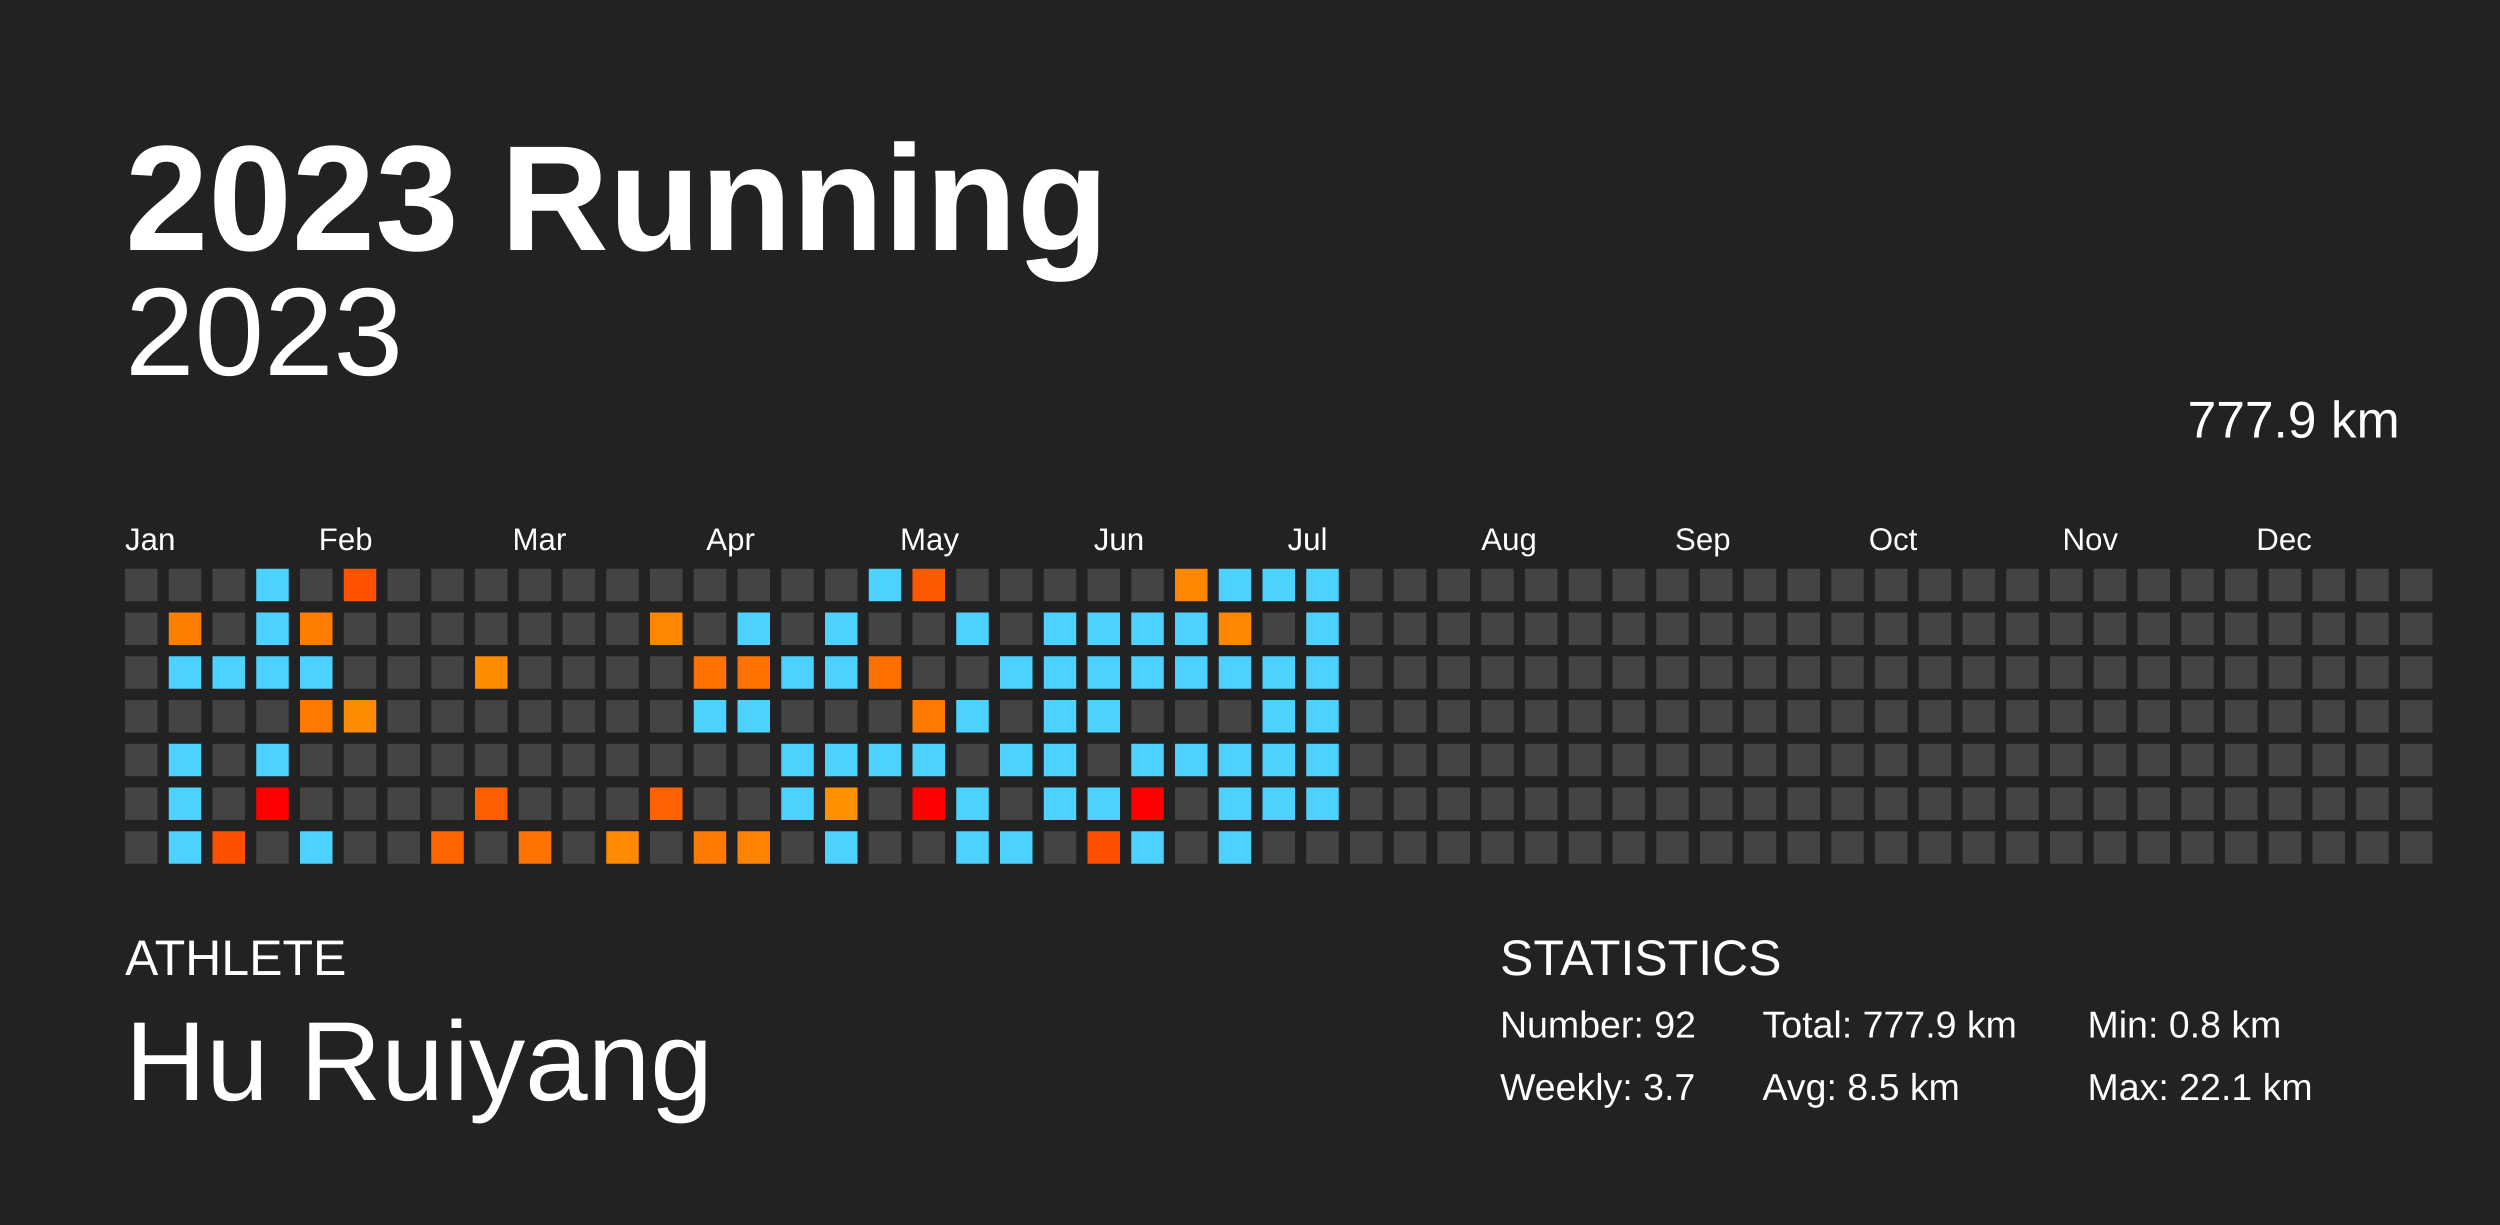
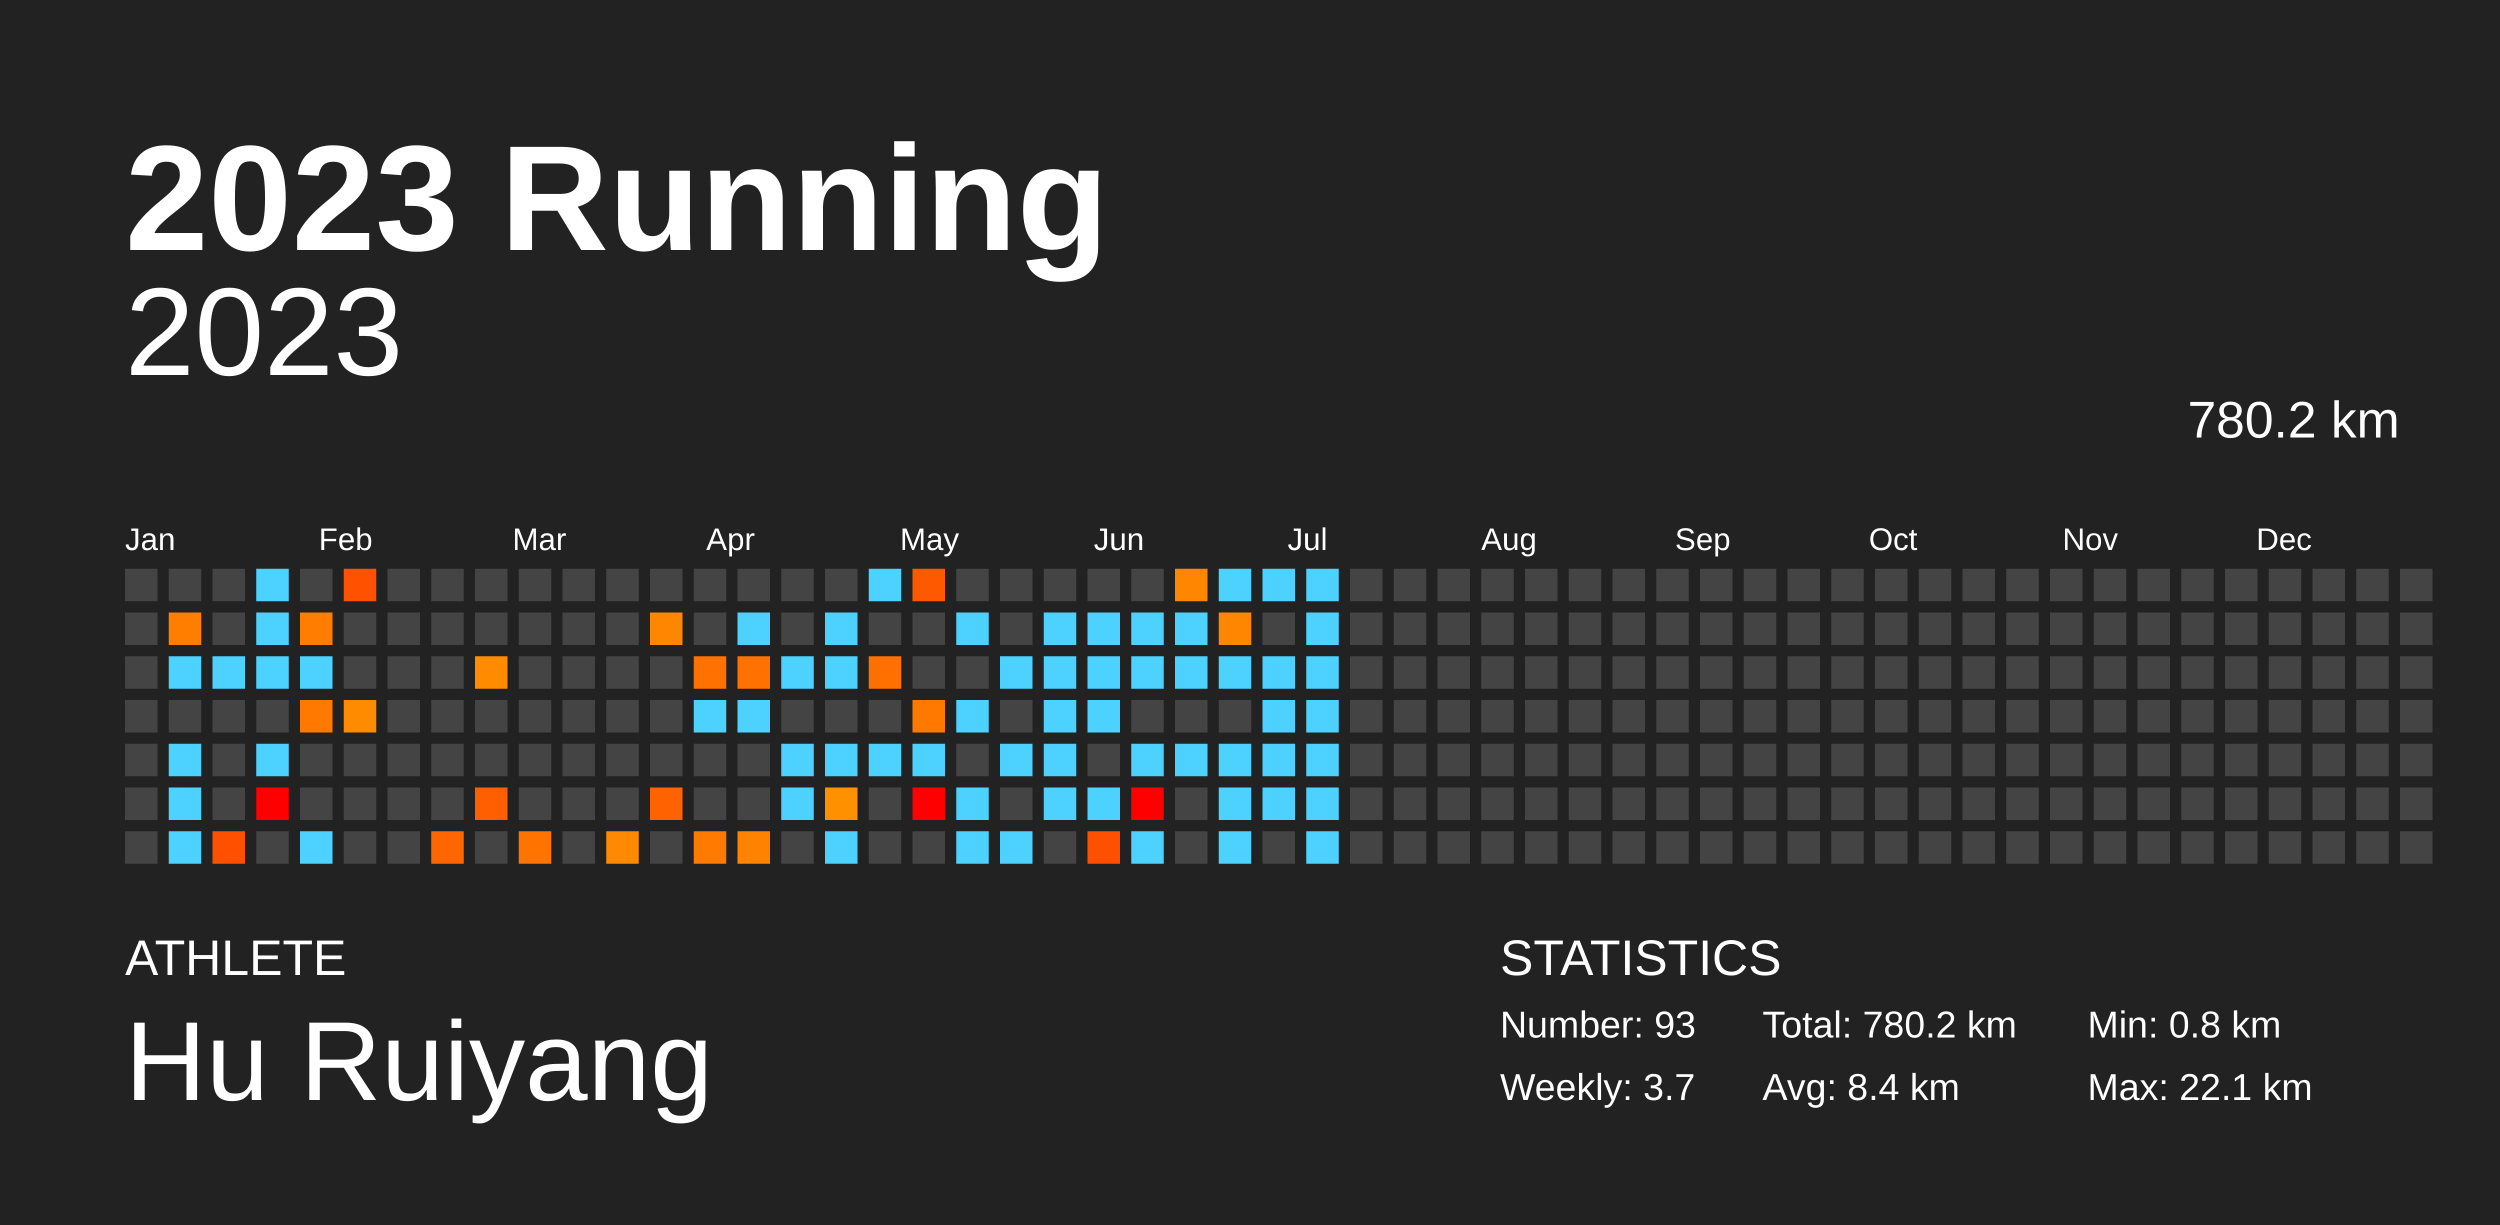
<svg xmlns="http://www.w3.org/2000/svg" baseProfile="full" height="98mm" version="1.1" viewBox="0,0,200,98" width="200mm">
  <defs />
  <rect fill="#222222" height="98" width="200" x="0" y="0" />
  <text fill="#FFFFFF" style="font-size:12px; font-family:Arial; font-weight:bold;" x="10" y="20">2023 Running</text>
  <text fill="#FFFFFF" style="font-size:4px; font-family:Arial" x="10" y="78">ATHLETE</text>
  <text fill="#FFFFFF" style="font-size:9px; font-family:Arial" x="10" y="88">Hu Ruiyang</text>
  <text fill="#FFFFFF" style="font-size:4px; font-family:Arial" x="120" y="78">STATISTICS</text>
-   <text fill="#FFFFFF" style="font-size:3px; font-family:Arial" x="120" y="83">Number: 92</text>
+   <text fill="#FFFFFF" style="font-size:3px; font-family:Arial" x="120" y="83">Number: 93</text>
  <text fill="#FFFFFF" style="font-size:3px; font-family:Arial" x="120" y="88">Weekly: 3.7</text>
-   <text fill="#FFFFFF" style="font-size:3px; font-family:Arial" x="141" y="83">Total: 777.9 km</text>
-   <text fill="#FFFFFF" style="font-size:3px; font-family:Arial" x="141" y="88">Avg: 8.5 km</text>
+   <text fill="#FFFFFF" style="font-size:3px; font-family:Arial" x="141" y="83">Total: 780.2 km</text>
+   <text fill="#FFFFFF" style="font-size:3px; font-family:Arial" x="141" y="88">Avg: 8.4 km</text>
  <text fill="#FFFFFF" style="font-size:3px; font-family:Arial" x="167" y="83">Min: 0.8 km</text>
  <text fill="#FFFFFF" style="font-size:3px; font-family:Arial" x="167" y="88">Max: 22.1 km</text>
  <text alignment-baseline="hanging" fill="#FFFFFF" style="font-size:10.0px; font-family:Arial;" x="10" y="30">2023</text>
-   <text alignment-baseline="hanging" fill="#FFFFFF" style="font-size:4.125px; font-family:Arial;" x="175" y="35">777.9 km</text>
+   <text alignment-baseline="hanging" fill="#FFFFFF" style="font-size:4.125px; font-family:Arial;" x="175" y="35">780.2 km</text>
  <text fill="#FFFFFF" style="font-size:2.5px; font-family:Arial" x="10.0" y="44">Jan</text>
  <text fill="#FFFFFF" style="font-size:2.5px; font-family:Arial" x="25.5" y="44">Feb</text>
  <text fill="#FFFFFF" style="font-size:2.5px; font-family:Arial" x="41.0" y="44">Mar</text>
  <text fill="#FFFFFF" style="font-size:2.5px; font-family:Arial" x="56.5" y="44">Apr</text>
  <text fill="#FFFFFF" style="font-size:2.5px; font-family:Arial" x="72.0" y="44">May</text>
  <text fill="#FFFFFF" style="font-size:2.5px; font-family:Arial" x="87.5" y="44">Jun</text>
  <text fill="#FFFFFF" style="font-size:2.5px; font-family:Arial" x="103.0" y="44">Jul</text>
  <text fill="#FFFFFF" style="font-size:2.5px; font-family:Arial" x="118.5" y="44">Aug</text>
  <text fill="#FFFFFF" style="font-size:2.5px; font-family:Arial" x="134.0" y="44">Sep</text>
  <text fill="#FFFFFF" style="font-size:2.5px; font-family:Arial" x="149.5" y="44">Oct</text>
  <text fill="#FFFFFF" style="font-size:2.5px; font-family:Arial" x="165.0" y="44">Nov</text>
  <text fill="#FFFFFF" style="font-size:2.5px; font-family:Arial" x="180.5" y="44">Dec</text>
  <rect fill="#444444" height="2.6" width="2.6" x="10.0" y="45.5" />
  <rect fill="#444444" height="2.6" width="2.6" x="10.0" y="49.0" />
  <rect fill="#444444" height="2.6" width="2.6" x="10.0" y="52.5" />
  <rect fill="#444444" height="2.6" width="2.6" x="10.0" y="56.0" />
  <rect fill="#444444" height="2.6" width="2.6" x="10.0" y="59.5" />
  <rect fill="#444444" height="2.6" width="2.6" x="10.0" y="63.0" />
  <rect fill="#444444" height="2.6" width="2.6" x="10.0" y="66.5" />
  <rect fill="#444444" height="2.6" width="2.6" x="13.5" y="45.5" />
  <rect fill="#ff7e00" height="2.6" width="2.6" x="13.5" y="49.0" />
  <rect fill="#4dd2ff" height="2.6" width="2.6" x="13.5" y="52.5" />
  <rect fill="#444444" height="2.6" width="2.6" x="13.5" y="56.0" />
  <rect fill="#4dd2ff" height="2.6" width="2.6" x="13.5" y="59.5" />
  <rect fill="#4dd2ff" height="2.6" width="2.6" x="13.5" y="63.0" />
  <rect fill="#4dd2ff" height="2.6" width="2.6" x="13.5" y="66.5" />
  <rect fill="#444444" height="2.6" width="2.6" x="17.0" y="45.5" />
  <rect fill="#444444" height="2.6" width="2.6" x="17.0" y="49.0" />
  <rect fill="#4dd2ff" height="2.6" width="2.6" x="17.0" y="52.5" />
  <rect fill="#444444" height="2.6" width="2.6" x="17.0" y="56.0" />
  <rect fill="#444444" height="2.6" width="2.6" x="17.0" y="59.5" />
  <rect fill="#444444" height="2.6" width="2.6" x="17.0" y="63.0" />
  <rect fill="#ff5000" height="2.6" width="2.6" x="17.0" y="66.5" />
  <rect fill="#4dd2ff" height="2.6" width="2.6" x="20.5" y="45.5" />
  <rect fill="#4dd2ff" height="2.6" width="2.6" x="20.5" y="49.0" />
  <rect fill="#4dd2ff" height="2.6" width="2.6" x="20.5" y="52.5" />
  <rect fill="#444444" height="2.6" width="2.6" x="20.5" y="56.0" />
  <rect fill="#4dd2ff" height="2.6" width="2.6" x="20.5" y="59.5" />
  <rect fill="red" height="2.6" width="2.6" x="20.5" y="63.0" />
  <rect fill="#444444" height="2.6" width="2.6" x="20.5" y="66.5" />
  <rect fill="#444444" height="2.6" width="2.6" x="24.0" y="45.5" />
  <rect fill="#ff7d00" height="2.6" width="2.6" x="24.0" y="49.0" />
  <rect fill="#4dd2ff" height="2.6" width="2.6" x="24.0" y="52.5" />
  <rect fill="#ff7900" height="2.6" width="2.6" x="24.0" y="56.0" />
  <rect fill="#444444" height="2.6" width="2.6" x="24.0" y="59.5" />
  <rect fill="#444444" height="2.6" width="2.6" x="24.0" y="63.0" />
  <rect fill="#4dd2ff" height="2.6" width="2.6" x="24.0" y="66.5" />
  <rect fill="#ff5100" height="2.6" width="2.6" x="27.5" y="45.5" />
  <rect fill="#444444" height="2.6" width="2.6" x="27.5" y="49.0" />
  <rect fill="#444444" height="2.6" width="2.6" x="27.5" y="52.5" />
  <rect fill="#ff8b00" height="2.6" width="2.6" x="27.5" y="56.0" />
  <rect fill="#444444" height="2.6" width="2.6" x="27.5" y="59.5" />
  <rect fill="#444444" height="2.6" width="2.6" x="27.5" y="63.0" />
  <rect fill="#444444" height="2.6" width="2.6" x="27.5" y="66.5" />
  <rect fill="#444444" height="2.6" width="2.6" x="31.0" y="45.5" />
  <rect fill="#444444" height="2.6" width="2.6" x="31.0" y="49.0" />
  <rect fill="#444444" height="2.6" width="2.6" x="31.0" y="52.5" />
  <rect fill="#444444" height="2.6" width="2.6" x="31.0" y="56.0" />
  <rect fill="#444444" height="2.6" width="2.6" x="31.0" y="59.5" />
  <rect fill="#444444" height="2.6" width="2.6" x="31.0" y="63.0" />
  <rect fill="#444444" height="2.6" width="2.6" x="31.0" y="66.5" />
  <rect fill="#444444" height="2.6" width="2.6" x="34.5" y="45.5" />
  <rect fill="#444444" height="2.6" width="2.6" x="34.5" y="49.0" />
  <rect fill="#444444" height="2.6" width="2.6" x="34.5" y="52.5" />
  <rect fill="#444444" height="2.6" width="2.6" x="34.5" y="56.0" />
  <rect fill="#444444" height="2.6" width="2.6" x="34.5" y="59.5" />
  <rect fill="#444444" height="2.6" width="2.6" x="34.5" y="63.0" />
  <rect fill="#ff6600" height="2.6" width="2.6" x="34.5" y="66.5" />
  <rect fill="#444444" height="2.6" width="2.6" x="38.0" y="45.5" />
  <rect fill="#444444" height="2.6" width="2.6" x="38.0" y="49.0" />
  <rect fill="#ff8c00" height="2.6" width="2.6" x="38.0" y="52.5" />
  <rect fill="#444444" height="2.6" width="2.6" x="38.0" y="56.0" />
  <rect fill="#444444" height="2.6" width="2.6" x="38.0" y="59.5" />
  <rect fill="#ff5f00" height="2.6" width="2.6" x="38.0" y="63.0" />
  <rect fill="#444444" height="2.6" width="2.6" x="38.0" y="66.5" />
  <rect fill="#444444" height="2.6" width="2.6" x="41.5" y="45.5" />
  <rect fill="#444444" height="2.6" width="2.6" x="41.5" y="49.0" />
  <rect fill="#444444" height="2.6" width="2.6" x="41.5" y="52.5" />
  <rect fill="#444444" height="2.6" width="2.6" x="41.5" y="56.0" />
  <rect fill="#444444" height="2.6" width="2.6" x="41.5" y="59.5" />
  <rect fill="#444444" height="2.6" width="2.6" x="41.5" y="63.0" />
  <rect fill="#ff7400" height="2.6" width="2.6" x="41.5" y="66.5" />
  <rect fill="#444444" height="2.6" width="2.6" x="45.0" y="45.5" />
  <rect fill="#444444" height="2.6" width="2.6" x="45.0" y="49.0" />
  <rect fill="#444444" height="2.6" width="2.6" x="45.0" y="52.5" />
  <rect fill="#444444" height="2.6" width="2.6" x="45.0" y="56.0" />
  <rect fill="#444444" height="2.6" width="2.6" x="45.0" y="59.5" />
  <rect fill="#444444" height="2.6" width="2.6" x="45.0" y="63.0" />
  <rect fill="#444444" height="2.6" width="2.6" x="45.0" y="66.5" />
  <rect fill="#444444" height="2.6" width="2.6" x="48.5" y="45.5" />
  <rect fill="#444444" height="2.6" width="2.6" x="48.5" y="49.0" />
  <rect fill="#444444" height="2.6" width="2.6" x="48.5" y="52.5" />
  <rect fill="#444444" height="2.6" width="2.6" x="48.5" y="56.0" />
  <rect fill="#444444" height="2.6" width="2.6" x="48.5" y="59.5" />
  <rect fill="#444444" height="2.6" width="2.6" x="48.5" y="63.0" />
  <rect fill="#ff8900" height="2.6" width="2.6" x="48.5" y="66.5" />
  <rect fill="#444444" height="2.6" width="2.6" x="52.0" y="45.5" />
  <rect fill="#ff8700" height="2.6" width="2.6" x="52.0" y="49.0" />
  <rect fill="#444444" height="2.6" width="2.6" x="52.0" y="52.5" />
  <rect fill="#444444" height="2.6" width="2.6" x="52.0" y="56.0" />
  <rect fill="#444444" height="2.6" width="2.6" x="52.0" y="59.5" />
  <rect fill="#ff6200" height="2.6" width="2.6" x="52.0" y="63.0" />
  <rect fill="#444444" height="2.6" width="2.6" x="52.0" y="66.5" />
  <rect fill="#444444" height="2.6" width="2.6" x="55.5" y="45.5" />
  <rect fill="#444444" height="2.6" width="2.6" x="55.5" y="49.0" />
  <rect fill="#ff7100" height="2.6" width="2.6" x="55.5" y="52.5" />
  <rect fill="#4dd2ff" height="2.6" width="2.6" x="55.5" y="56.0" />
  <rect fill="#444444" height="2.6" width="2.6" x="55.5" y="59.5" />
  <rect fill="#444444" height="2.6" width="2.6" x="55.5" y="63.0" />
  <rect fill="#ff7a00" height="2.6" width="2.6" x="55.5" y="66.5" />
  <rect fill="#444444" height="2.6" width="2.6" x="59.0" y="45.5" />
  <rect fill="#4dd2ff" height="2.6" width="2.6" x="59.0" y="49.0" />
  <rect fill="#ff7200" height="2.6" width="2.6" x="59.0" y="52.5" />
  <rect fill="#4dd2ff" height="2.6" width="2.6" x="59.0" y="56.0" />
  <rect fill="#444444" height="2.6" width="2.6" x="59.0" y="59.5" />
  <rect fill="#444444" height="2.6" width="2.6" x="59.0" y="63.0" />
  <rect fill="#ff8300" height="2.6" width="2.6" x="59.0" y="66.5" />
  <rect fill="#444444" height="2.6" width="2.6" x="62.5" y="45.5" />
  <rect fill="#444444" height="2.6" width="2.6" x="62.5" y="49.0" />
  <rect fill="#4dd2ff" height="2.6" width="2.6" x="62.5" y="52.5" />
  <rect fill="#444444" height="2.6" width="2.6" x="62.5" y="56.0" />
  <rect fill="#4dd2ff" height="2.6" width="2.6" x="62.5" y="59.5" />
  <rect fill="#4dd2ff" height="2.6" width="2.6" x="62.5" y="63.0" />
  <rect fill="#444444" height="2.6" width="2.6" x="62.5" y="66.5" />
  <rect fill="#444444" height="2.6" width="2.6" x="66.0" y="45.5" />
  <rect fill="#4dd2ff" height="2.6" width="2.6" x="66.0" y="49.0" />
  <rect fill="#4dd2ff" height="2.6" width="2.6" x="66.0" y="52.5" />
  <rect fill="#444444" height="2.6" width="2.6" x="66.0" y="56.0" />
  <rect fill="#4dd2ff" height="2.6" width="2.6" x="66.0" y="59.5" />
  <rect fill="#ff9100" height="2.6" width="2.6" x="66.0" y="63.0" />
  <rect fill="#4dd2ff" height="2.6" width="2.6" x="66.0" y="66.5" />
  <rect fill="#4dd2ff" height="2.6" width="2.6" x="69.5" y="45.5" />
  <rect fill="#444444" height="2.6" width="2.6" x="69.5" y="49.0" />
  <rect fill="#ff7000" height="2.6" width="2.6" x="69.5" y="52.5" />
  <rect fill="#444444" height="2.6" width="2.6" x="69.5" y="56.0" />
  <rect fill="#4dd2ff" height="2.6" width="2.6" x="69.5" y="59.5" />
  <rect fill="#444444" height="2.6" width="2.6" x="69.5" y="63.0" />
  <rect fill="#444444" height="2.6" width="2.6" x="69.5" y="66.5" />
  <rect fill="#ff5900" height="2.6" width="2.6" x="73.0" y="45.5" />
  <rect fill="#444444" height="2.6" width="2.6" x="73.0" y="49.0" />
  <rect fill="#444444" height="2.6" width="2.6" x="73.0" y="52.5" />
  <rect fill="#ff7900" height="2.6" width="2.6" x="73.0" y="56.0" />
  <rect fill="#4dd2ff" height="2.6" width="2.6" x="73.0" y="59.5" />
  <rect fill="red" height="2.6" width="2.6" x="73.0" y="63.0" />
  <rect fill="#444444" height="2.6" width="2.6" x="73.0" y="66.5" />
  <rect fill="#444444" height="2.6" width="2.6" x="76.5" y="45.5" />
  <rect fill="#4dd2ff" height="2.6" width="2.6" x="76.5" y="49.0" />
  <rect fill="#444444" height="2.6" width="2.6" x="76.5" y="52.5" />
  <rect fill="#4dd2ff" height="2.6" width="2.6" x="76.5" y="56.0" />
  <rect fill="#444444" height="2.6" width="2.6" x="76.5" y="59.5" />
  <rect fill="#4dd2ff" height="2.6" width="2.6" x="76.5" y="63.0" />
  <rect fill="#4dd2ff" height="2.6" width="2.6" x="76.5" y="66.5" />
  <rect fill="#444444" height="2.6" width="2.6" x="80.0" y="45.5" />
  <rect fill="#444444" height="2.6" width="2.6" x="80.0" y="49.0" />
  <rect fill="#4dd2ff" height="2.6" width="2.6" x="80.0" y="52.5" />
  <rect fill="#444444" height="2.6" width="2.6" x="80.0" y="56.0" />
  <rect fill="#4dd2ff" height="2.6" width="2.6" x="80.0" y="59.5" />
  <rect fill="#444444" height="2.6" width="2.6" x="80.0" y="63.0" />
  <rect fill="#4dd2ff" height="2.6" width="2.6" x="80.0" y="66.5" />
  <rect fill="#444444" height="2.6" width="2.6" x="83.5" y="45.5" />
  <rect fill="#4dd2ff" height="2.6" width="2.6" x="83.5" y="49.0" />
  <rect fill="#4dd2ff" height="2.6" width="2.6" x="83.5" y="52.5" />
  <rect fill="#4dd2ff" height="2.6" width="2.6" x="83.5" y="56.0" />
  <rect fill="#4dd2ff" height="2.6" width="2.6" x="83.5" y="59.5" />
  <rect fill="#4dd2ff" height="2.6" width="2.6" x="83.5" y="63.0" />
  <rect fill="#444444" height="2.6" width="2.6" x="83.5" y="66.5" />
  <rect fill="#444444" height="2.6" width="2.6" x="87.0" y="45.5" />
  <rect fill="#4dd2ff" height="2.6" width="2.6" x="87.0" y="49.0" />
  <rect fill="#4dd2ff" height="2.6" width="2.6" x="87.0" y="52.5" />
  <rect fill="#4dd2ff" height="2.6" width="2.6" x="87.0" y="56.0" />
  <rect fill="#444444" height="2.6" width="2.6" x="87.0" y="59.5" />
  <rect fill="#4dd2ff" height="2.6" width="2.6" x="87.0" y="63.0" />
  <rect fill="#ff5000" height="2.6" width="2.6" x="87.0" y="66.5" />
  <rect fill="#444444" height="2.6" width="2.6" x="90.5" y="45.5" />
  <rect fill="#4dd2ff" height="2.6" width="2.6" x="90.5" y="49.0" />
  <rect fill="#4dd2ff" height="2.6" width="2.6" x="90.5" y="52.5" />
  <rect fill="#444444" height="2.6" width="2.6" x="90.5" y="56.0" />
  <rect fill="#4dd2ff" height="2.6" width="2.6" x="90.5" y="59.5" />
  <rect fill="red" height="2.6" width="2.6" x="90.5" y="63.0" />
  <rect fill="#4dd2ff" height="2.6" width="2.6" x="90.5" y="66.5" />
  <rect fill="#ff8600" height="2.6" width="2.6" x="94.0" y="45.5" />
  <rect fill="#4dd2ff" height="2.6" width="2.6" x="94.0" y="49.0" />
  <rect fill="#4dd2ff" height="2.6" width="2.6" x="94.0" y="52.5" />
  <rect fill="#444444" height="2.6" width="2.6" x="94.0" y="56.0" />
  <rect fill="#4dd2ff" height="2.6" width="2.6" x="94.0" y="59.5" />
  <rect fill="#444444" height="2.6" width="2.6" x="94.0" y="63.0" />
  <rect fill="#444444" height="2.6" width="2.6" x="94.0" y="66.5" />
  <rect fill="#4dd2ff" height="2.6" width="2.6" x="97.5" y="45.5" />
  <rect fill="#ff8600" height="2.6" width="2.6" x="97.5" y="49.0" />
  <rect fill="#4dd2ff" height="2.6" width="2.6" x="97.5" y="52.5" />
  <rect fill="#444444" height="2.6" width="2.6" x="97.5" y="56.0" />
  <rect fill="#4dd2ff" height="2.6" width="2.6" x="97.5" y="59.5" />
  <rect fill="#4dd2ff" height="2.6" width="2.6" x="97.5" y="63.0" />
  <rect fill="#4dd2ff" height="2.6" width="2.6" x="97.5" y="66.5" />
  <rect fill="#4dd2ff" height="2.6" width="2.6" x="101.0" y="45.5" />
  <rect fill="#444444" height="2.6" width="2.6" x="101.0" y="49.0" />
  <rect fill="#4dd2ff" height="2.6" width="2.6" x="101.0" y="52.5" />
  <rect fill="#4dd2ff" height="2.6" width="2.6" x="101.0" y="56.0" />
  <rect fill="#4dd2ff" height="2.6" width="2.6" x="101.0" y="59.5" />
  <rect fill="#4dd2ff" height="2.6" width="2.6" x="101.0" y="63.0" />
  <rect fill="#444444" height="2.6" width="2.6" x="101.0" y="66.5" />
  <rect fill="#4dd2ff" height="2.6" width="2.6" x="104.5" y="45.5" />
  <rect fill="#4dd2ff" height="2.6" width="2.6" x="104.5" y="49.0" />
  <rect fill="#4dd2ff" height="2.6" width="2.6" x="104.5" y="52.5" />
  <rect fill="#4dd2ff" height="2.6" width="2.6" x="104.5" y="56.0" />
  <rect fill="#4dd2ff" height="2.6" width="2.6" x="104.5" y="59.5" />
  <rect fill="#4dd2ff" height="2.6" width="2.6" x="104.5" y="63.0" />
-   <rect fill="#444444" height="2.6" width="2.6" x="104.5" y="66.5" />
+   <rect fill="#4dd2ff" height="2.6" width="2.6" x="104.5" y="66.5" />
  <rect fill="#444444" height="2.6" width="2.6" x="108.0" y="45.5" />
  <rect fill="#444444" height="2.6" width="2.6" x="108.0" y="49.0" />
  <rect fill="#444444" height="2.6" width="2.6" x="108.0" y="52.5" />
  <rect fill="#444444" height="2.6" width="2.6" x="108.0" y="56.0" />
  <rect fill="#444444" height="2.6" width="2.6" x="108.0" y="59.5" />
  <rect fill="#444444" height="2.6" width="2.6" x="108.0" y="63.0" />
  <rect fill="#444444" height="2.6" width="2.6" x="108.0" y="66.5" />
  <rect fill="#444444" height="2.6" width="2.6" x="111.5" y="45.5" />
  <rect fill="#444444" height="2.6" width="2.6" x="111.5" y="49.0" />
  <rect fill="#444444" height="2.6" width="2.6" x="111.5" y="52.5" />
  <rect fill="#444444" height="2.6" width="2.6" x="111.5" y="56.0" />
  <rect fill="#444444" height="2.6" width="2.6" x="111.5" y="59.5" />
  <rect fill="#444444" height="2.6" width="2.6" x="111.5" y="63.0" />
  <rect fill="#444444" height="2.6" width="2.6" x="111.5" y="66.5" />
  <rect fill="#444444" height="2.6" width="2.6" x="115.0" y="45.5" />
  <rect fill="#444444" height="2.6" width="2.6" x="115.0" y="49.0" />
  <rect fill="#444444" height="2.6" width="2.6" x="115.0" y="52.5" />
  <rect fill="#444444" height="2.6" width="2.6" x="115.0" y="56.0" />
  <rect fill="#444444" height="2.6" width="2.6" x="115.0" y="59.5" />
  <rect fill="#444444" height="2.6" width="2.6" x="115.0" y="63.0" />
  <rect fill="#444444" height="2.6" width="2.6" x="115.0" y="66.5" />
  <rect fill="#444444" height="2.6" width="2.6" x="118.5" y="45.5" />
  <rect fill="#444444" height="2.6" width="2.6" x="118.5" y="49.0" />
  <rect fill="#444444" height="2.6" width="2.6" x="118.5" y="52.5" />
  <rect fill="#444444" height="2.6" width="2.6" x="118.5" y="56.0" />
  <rect fill="#444444" height="2.6" width="2.6" x="118.5" y="59.5" />
  <rect fill="#444444" height="2.6" width="2.6" x="118.5" y="63.0" />
  <rect fill="#444444" height="2.6" width="2.6" x="118.5" y="66.5" />
  <rect fill="#444444" height="2.6" width="2.6" x="122.0" y="45.5" />
  <rect fill="#444444" height="2.6" width="2.6" x="122.0" y="49.0" />
  <rect fill="#444444" height="2.6" width="2.6" x="122.0" y="52.5" />
  <rect fill="#444444" height="2.6" width="2.6" x="122.0" y="56.0" />
  <rect fill="#444444" height="2.6" width="2.6" x="122.0" y="59.5" />
  <rect fill="#444444" height="2.6" width="2.6" x="122.0" y="63.0" />
  <rect fill="#444444" height="2.6" width="2.6" x="122.0" y="66.5" />
  <rect fill="#444444" height="2.6" width="2.6" x="125.5" y="45.5" />
  <rect fill="#444444" height="2.6" width="2.6" x="125.5" y="49.0" />
  <rect fill="#444444" height="2.6" width="2.6" x="125.5" y="52.5" />
  <rect fill="#444444" height="2.6" width="2.6" x="125.5" y="56.0" />
  <rect fill="#444444" height="2.6" width="2.6" x="125.5" y="59.5" />
  <rect fill="#444444" height="2.6" width="2.6" x="125.5" y="63.0" />
  <rect fill="#444444" height="2.6" width="2.6" x="125.5" y="66.5" />
  <rect fill="#444444" height="2.6" width="2.6" x="129.0" y="45.5" />
  <rect fill="#444444" height="2.6" width="2.6" x="129.0" y="49.0" />
  <rect fill="#444444" height="2.6" width="2.6" x="129.0" y="52.5" />
  <rect fill="#444444" height="2.6" width="2.6" x="129.0" y="56.0" />
  <rect fill="#444444" height="2.6" width="2.6" x="129.0" y="59.5" />
  <rect fill="#444444" height="2.6" width="2.6" x="129.0" y="63.0" />
  <rect fill="#444444" height="2.6" width="2.6" x="129.0" y="66.5" />
  <rect fill="#444444" height="2.6" width="2.6" x="132.5" y="45.5" />
  <rect fill="#444444" height="2.6" width="2.6" x="132.5" y="49.0" />
  <rect fill="#444444" height="2.6" width="2.6" x="132.5" y="52.5" />
  <rect fill="#444444" height="2.6" width="2.6" x="132.5" y="56.0" />
  <rect fill="#444444" height="2.6" width="2.6" x="132.5" y="59.5" />
  <rect fill="#444444" height="2.6" width="2.6" x="132.5" y="63.0" />
  <rect fill="#444444" height="2.6" width="2.6" x="132.5" y="66.5" />
  <rect fill="#444444" height="2.6" width="2.6" x="136.0" y="45.5" />
  <rect fill="#444444" height="2.6" width="2.6" x="136.0" y="49.0" />
  <rect fill="#444444" height="2.6" width="2.6" x="136.0" y="52.5" />
  <rect fill="#444444" height="2.6" width="2.6" x="136.0" y="56.0" />
  <rect fill="#444444" height="2.6" width="2.6" x="136.0" y="59.5" />
  <rect fill="#444444" height="2.6" width="2.6" x="136.0" y="63.0" />
  <rect fill="#444444" height="2.6" width="2.6" x="136.0" y="66.5" />
  <rect fill="#444444" height="2.6" width="2.6" x="139.5" y="45.5" />
  <rect fill="#444444" height="2.6" width="2.6" x="139.5" y="49.0" />
  <rect fill="#444444" height="2.6" width="2.6" x="139.5" y="52.5" />
  <rect fill="#444444" height="2.6" width="2.6" x="139.5" y="56.0" />
  <rect fill="#444444" height="2.6" width="2.6" x="139.5" y="59.5" />
  <rect fill="#444444" height="2.6" width="2.6" x="139.5" y="63.0" />
  <rect fill="#444444" height="2.6" width="2.6" x="139.5" y="66.5" />
  <rect fill="#444444" height="2.6" width="2.6" x="143.0" y="45.5" />
  <rect fill="#444444" height="2.6" width="2.6" x="143.0" y="49.0" />
  <rect fill="#444444" height="2.6" width="2.6" x="143.0" y="52.5" />
  <rect fill="#444444" height="2.6" width="2.6" x="143.0" y="56.0" />
  <rect fill="#444444" height="2.6" width="2.6" x="143.0" y="59.5" />
  <rect fill="#444444" height="2.6" width="2.6" x="143.0" y="63.0" />
  <rect fill="#444444" height="2.6" width="2.6" x="143.0" y="66.5" />
  <rect fill="#444444" height="2.6" width="2.6" x="146.5" y="45.5" />
  <rect fill="#444444" height="2.6" width="2.6" x="146.5" y="49.0" />
  <rect fill="#444444" height="2.6" width="2.6" x="146.5" y="52.5" />
  <rect fill="#444444" height="2.6" width="2.6" x="146.5" y="56.0" />
  <rect fill="#444444" height="2.6" width="2.6" x="146.5" y="59.5" />
  <rect fill="#444444" height="2.6" width="2.6" x="146.5" y="63.0" />
  <rect fill="#444444" height="2.6" width="2.6" x="146.5" y="66.5" />
  <rect fill="#444444" height="2.6" width="2.6" x="150.0" y="45.5" />
  <rect fill="#444444" height="2.6" width="2.6" x="150.0" y="49.0" />
  <rect fill="#444444" height="2.6" width="2.6" x="150.0" y="52.5" />
  <rect fill="#444444" height="2.6" width="2.6" x="150.0" y="56.0" />
  <rect fill="#444444" height="2.6" width="2.6" x="150.0" y="59.5" />
  <rect fill="#444444" height="2.6" width="2.6" x="150.0" y="63.0" />
  <rect fill="#444444" height="2.6" width="2.6" x="150.0" y="66.5" />
  <rect fill="#444444" height="2.6" width="2.6" x="153.5" y="45.5" />
  <rect fill="#444444" height="2.6" width="2.6" x="153.5" y="49.0" />
  <rect fill="#444444" height="2.6" width="2.6" x="153.5" y="52.5" />
  <rect fill="#444444" height="2.6" width="2.6" x="153.5" y="56.0" />
  <rect fill="#444444" height="2.6" width="2.6" x="153.5" y="59.5" />
  <rect fill="#444444" height="2.6" width="2.6" x="153.5" y="63.0" />
  <rect fill="#444444" height="2.6" width="2.6" x="153.5" y="66.5" />
  <rect fill="#444444" height="2.6" width="2.6" x="157.0" y="45.5" />
  <rect fill="#444444" height="2.6" width="2.6" x="157.0" y="49.0" />
  <rect fill="#444444" height="2.6" width="2.6" x="157.0" y="52.5" />
  <rect fill="#444444" height="2.6" width="2.6" x="157.0" y="56.0" />
  <rect fill="#444444" height="2.6" width="2.6" x="157.0" y="59.5" />
  <rect fill="#444444" height="2.6" width="2.6" x="157.0" y="63.0" />
  <rect fill="#444444" height="2.6" width="2.6" x="157.0" y="66.5" />
  <rect fill="#444444" height="2.6" width="2.6" x="160.5" y="45.5" />
  <rect fill="#444444" height="2.6" width="2.6" x="160.5" y="49.0" />
  <rect fill="#444444" height="2.6" width="2.6" x="160.5" y="52.5" />
  <rect fill="#444444" height="2.6" width="2.6" x="160.5" y="56.0" />
  <rect fill="#444444" height="2.6" width="2.6" x="160.5" y="59.5" />
  <rect fill="#444444" height="2.6" width="2.6" x="160.5" y="63.0" />
  <rect fill="#444444" height="2.6" width="2.6" x="160.5" y="66.5" />
  <rect fill="#444444" height="2.6" width="2.6" x="164.0" y="45.5" />
  <rect fill="#444444" height="2.6" width="2.6" x="164.0" y="49.0" />
  <rect fill="#444444" height="2.6" width="2.6" x="164.0" y="52.5" />
  <rect fill="#444444" height="2.6" width="2.6" x="164.0" y="56.0" />
  <rect fill="#444444" height="2.6" width="2.6" x="164.0" y="59.5" />
  <rect fill="#444444" height="2.6" width="2.6" x="164.0" y="63.0" />
  <rect fill="#444444" height="2.6" width="2.6" x="164.0" y="66.5" />
  <rect fill="#444444" height="2.6" width="2.6" x="167.5" y="45.5" />
  <rect fill="#444444" height="2.6" width="2.6" x="167.5" y="49.0" />
  <rect fill="#444444" height="2.6" width="2.6" x="167.5" y="52.5" />
  <rect fill="#444444" height="2.6" width="2.6" x="167.5" y="56.0" />
  <rect fill="#444444" height="2.6" width="2.6" x="167.5" y="59.5" />
  <rect fill="#444444" height="2.6" width="2.6" x="167.5" y="63.0" />
  <rect fill="#444444" height="2.6" width="2.6" x="167.5" y="66.5" />
  <rect fill="#444444" height="2.6" width="2.6" x="171.0" y="45.5" />
  <rect fill="#444444" height="2.6" width="2.6" x="171.0" y="49.0" />
  <rect fill="#444444" height="2.6" width="2.6" x="171.0" y="52.5" />
  <rect fill="#444444" height="2.6" width="2.6" x="171.0" y="56.0" />
  <rect fill="#444444" height="2.6" width="2.6" x="171.0" y="59.5" />
  <rect fill="#444444" height="2.6" width="2.6" x="171.0" y="63.0" />
  <rect fill="#444444" height="2.6" width="2.6" x="171.0" y="66.5" />
  <rect fill="#444444" height="2.6" width="2.6" x="174.5" y="45.5" />
  <rect fill="#444444" height="2.6" width="2.6" x="174.5" y="49.0" />
  <rect fill="#444444" height="2.6" width="2.6" x="174.5" y="52.5" />
  <rect fill="#444444" height="2.6" width="2.6" x="174.5" y="56.0" />
  <rect fill="#444444" height="2.6" width="2.6" x="174.5" y="59.5" />
  <rect fill="#444444" height="2.6" width="2.6" x="174.5" y="63.0" />
  <rect fill="#444444" height="2.6" width="2.6" x="174.5" y="66.5" />
  <rect fill="#444444" height="2.6" width="2.6" x="178.0" y="45.5" />
  <rect fill="#444444" height="2.6" width="2.6" x="178.0" y="49.0" />
  <rect fill="#444444" height="2.6" width="2.6" x="178.0" y="52.5" />
  <rect fill="#444444" height="2.6" width="2.6" x="178.0" y="56.0" />
  <rect fill="#444444" height="2.6" width="2.6" x="178.0" y="59.5" />
  <rect fill="#444444" height="2.6" width="2.6" x="178.0" y="63.0" />
  <rect fill="#444444" height="2.6" width="2.6" x="178.0" y="66.5" />
  <rect fill="#444444" height="2.6" width="2.6" x="181.5" y="45.5" />
  <rect fill="#444444" height="2.6" width="2.6" x="181.5" y="49.0" />
  <rect fill="#444444" height="2.6" width="2.6" x="181.5" y="52.5" />
  <rect fill="#444444" height="2.6" width="2.6" x="181.5" y="56.0" />
  <rect fill="#444444" height="2.6" width="2.6" x="181.5" y="59.5" />
  <rect fill="#444444" height="2.6" width="2.6" x="181.5" y="63.0" />
  <rect fill="#444444" height="2.6" width="2.6" x="181.5" y="66.5" />
  <rect fill="#444444" height="2.6" width="2.6" x="185.0" y="45.5" />
  <rect fill="#444444" height="2.6" width="2.6" x="185.0" y="49.0" />
  <rect fill="#444444" height="2.6" width="2.6" x="185.0" y="52.5" />
  <rect fill="#444444" height="2.6" width="2.6" x="185.0" y="56.0" />
  <rect fill="#444444" height="2.6" width="2.6" x="185.0" y="59.5" />
  <rect fill="#444444" height="2.6" width="2.6" x="185.0" y="63.0" />
  <rect fill="#444444" height="2.6" width="2.6" x="185.0" y="66.5" />
  <rect fill="#444444" height="2.6" width="2.6" x="188.5" y="45.5" />
  <rect fill="#444444" height="2.6" width="2.6" x="188.5" y="49.0" />
  <rect fill="#444444" height="2.6" width="2.6" x="188.5" y="52.5" />
  <rect fill="#444444" height="2.6" width="2.6" x="188.5" y="56.0" />
  <rect fill="#444444" height="2.6" width="2.6" x="188.5" y="59.5" />
  <rect fill="#444444" height="2.6" width="2.6" x="188.5" y="63.0" />
  <rect fill="#444444" height="2.6" width="2.6" x="188.5" y="66.5" />
  <rect fill="#444444" height="2.6" width="2.6" x="192.0" y="45.5" />
  <rect fill="#444444" height="2.6" width="2.6" x="192.0" y="49.0" />
  <rect fill="#444444" height="2.6" width="2.6" x="192.0" y="52.5" />
  <rect fill="#444444" height="2.6" width="2.6" x="192.0" y="56.0" />
  <rect fill="#444444" height="2.6" width="2.6" x="192.0" y="59.5" />
  <rect fill="#444444" height="2.6" width="2.6" x="192.0" y="63.0" />
  <rect fill="#444444" height="2.6" width="2.6" x="192.0" y="66.5" />
</svg>
